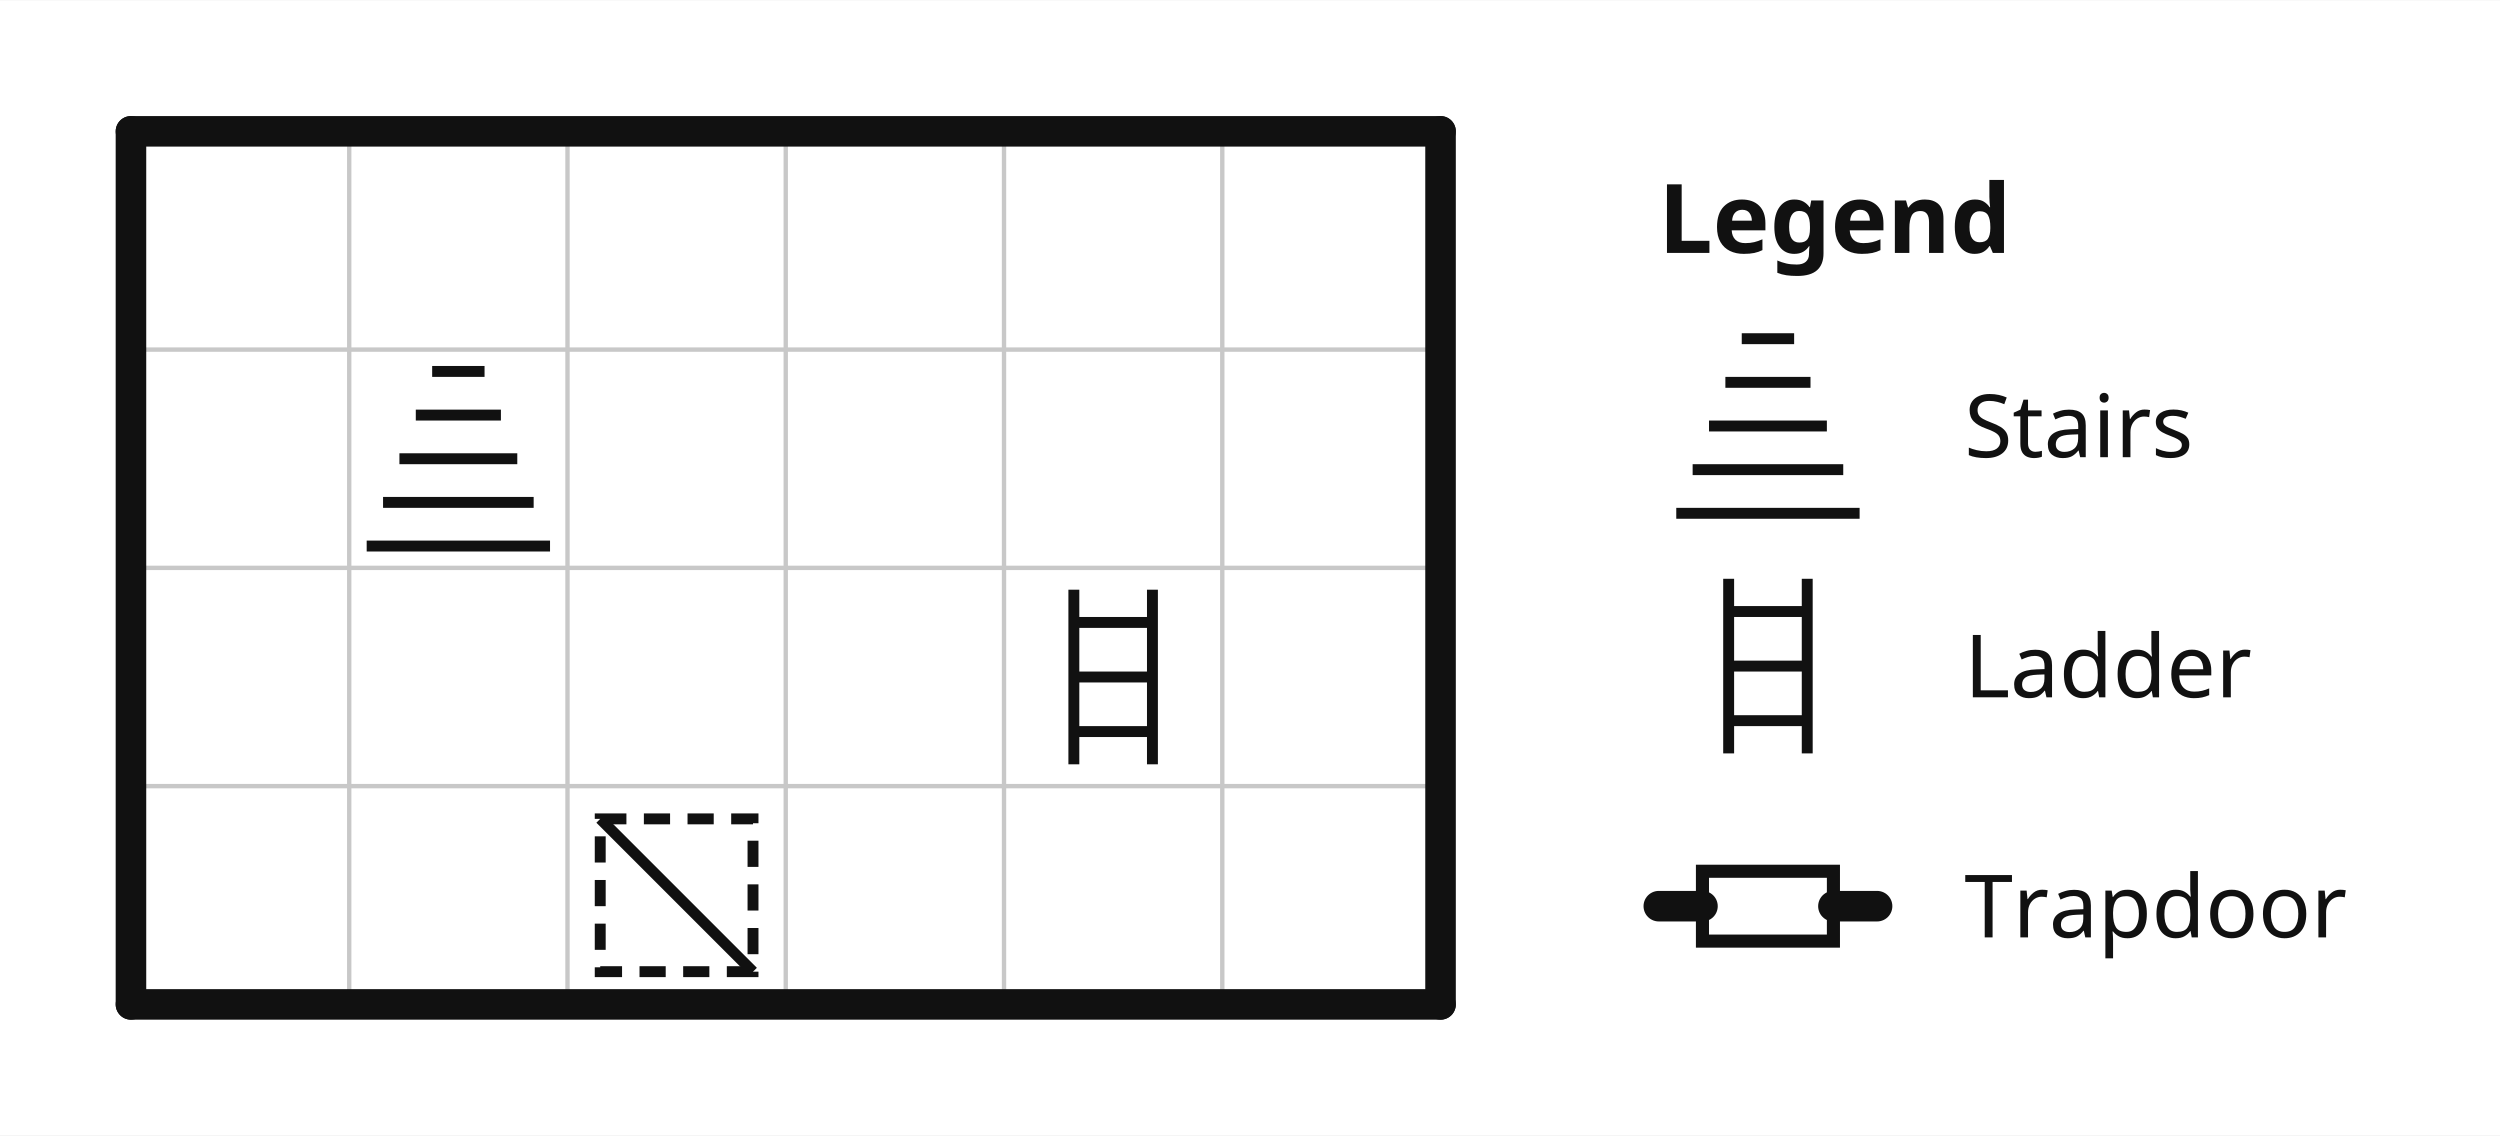
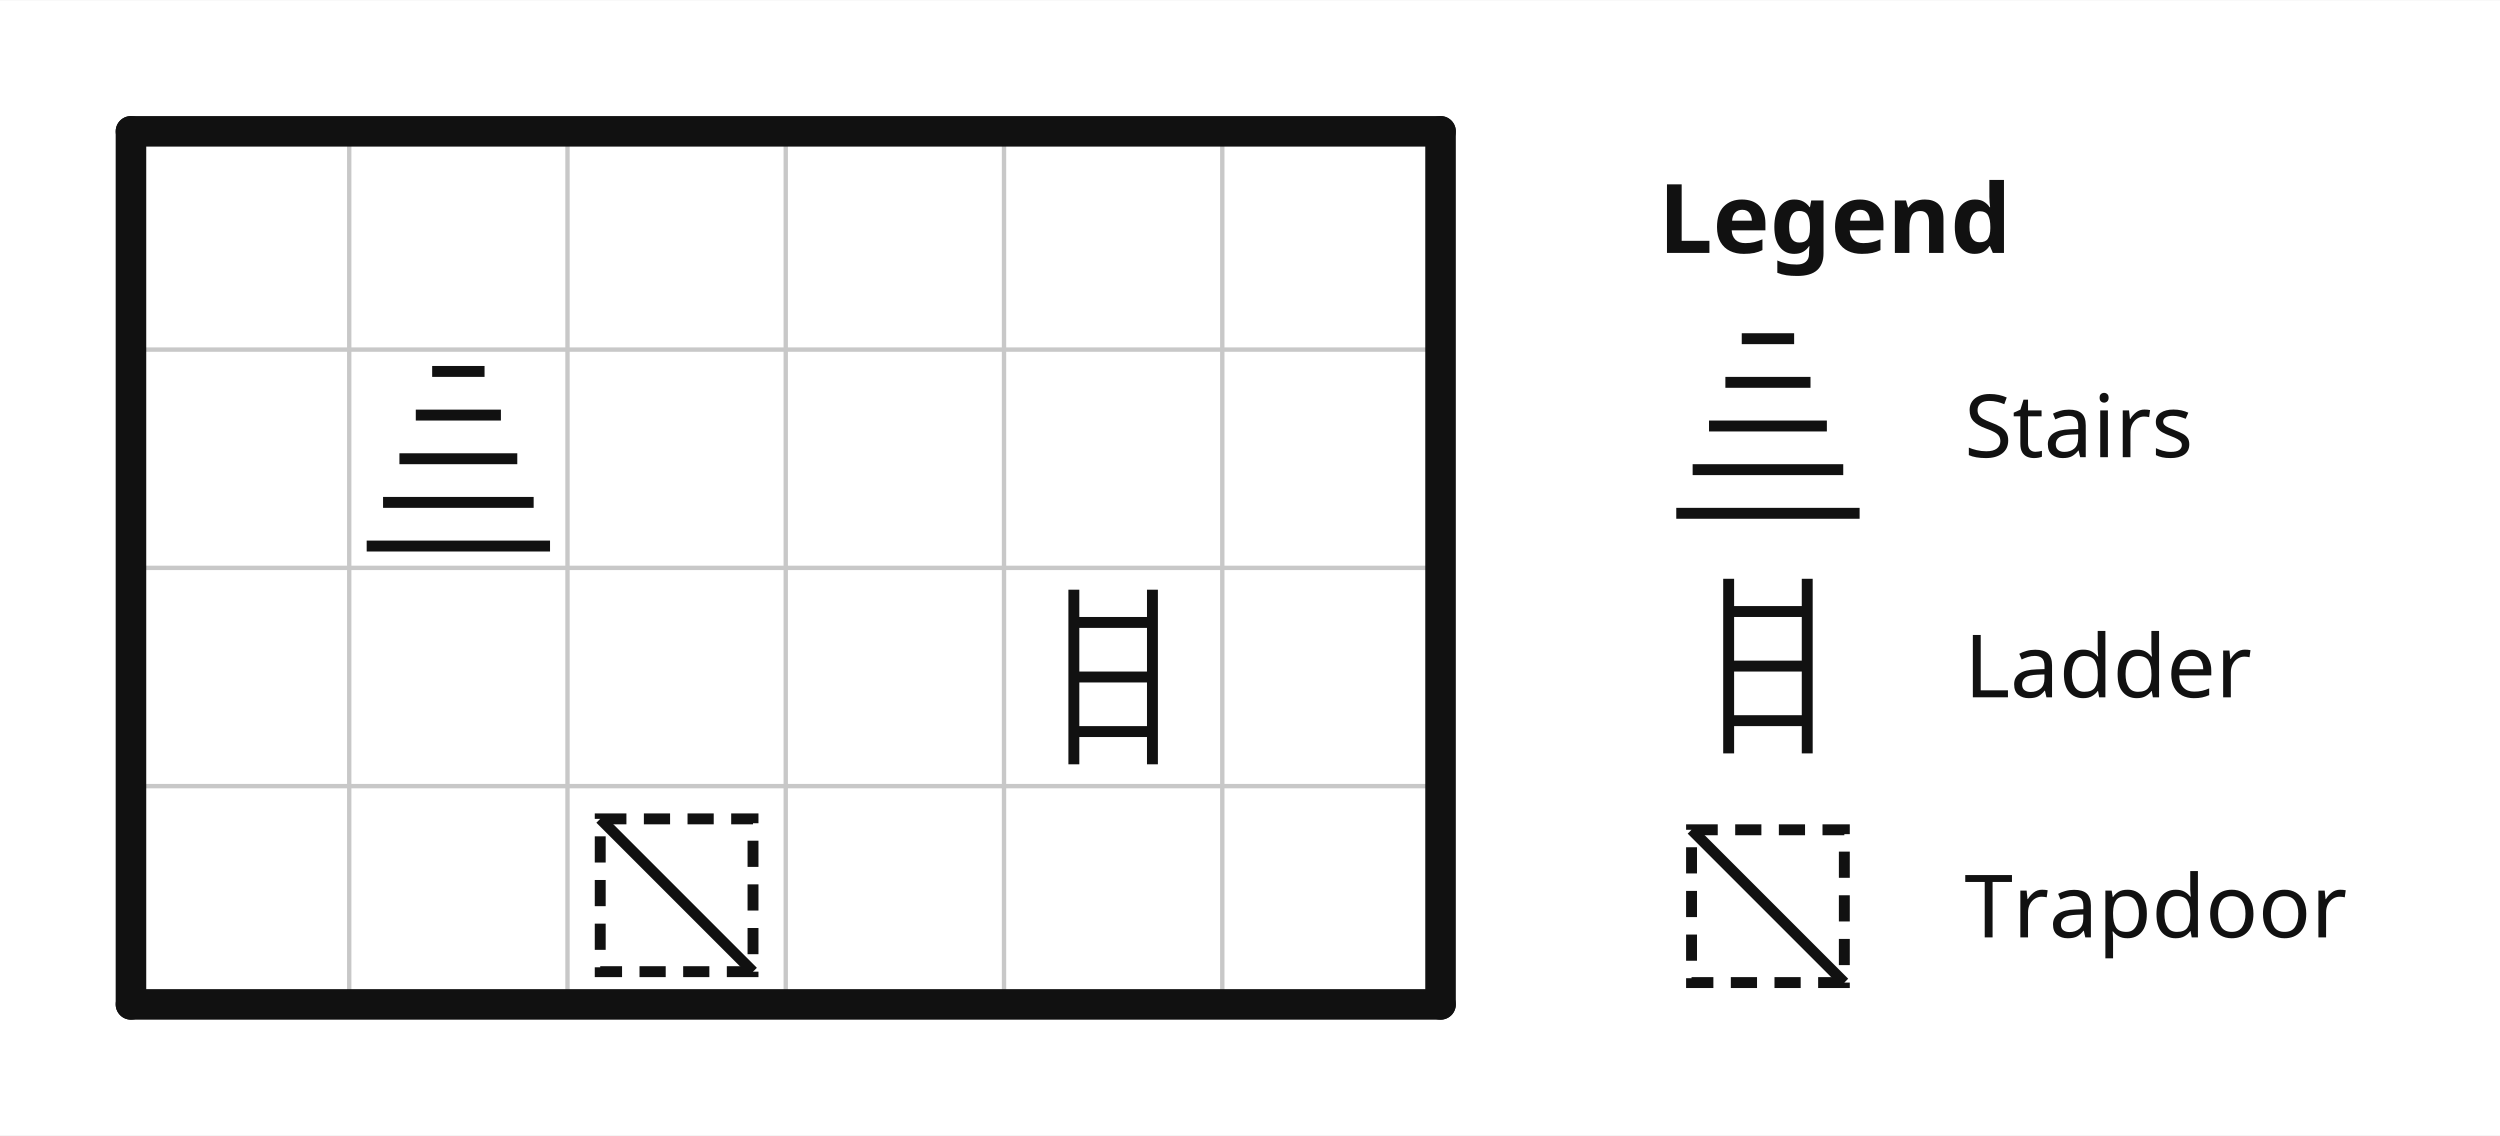
<svg xmlns="http://www.w3.org/2000/svg" viewBox="-0.6 -0.6 11.454 5.2" width="733" height="333">
  <defs>
    <clipPath id="c1">
      <path d="M0 0L6 0L6 4L0 4Z" />
    </clipPath>
    <path id="b45" d="M85 0L85 714L238 714L238 126L527 126L527 0L85 0Z" />
    <path id="b70" d="M306 556Q420 556 485.5 492Q551 428 551 308L551 235L200 235Q203 173 238.5 137.5Q274 102 341 102Q392 102 434 112Q476 122 520 142L520 29Q480 9 435 -0.5Q390 -10 325 -10Q244 -10 181.5 20.5Q119 51 83 113Q47 175 47 269Q47 412 118.5 484Q190 556 306 556ZM310 449Q265 449 236.5 420.5Q208 392 204 336L410 336Q409 385 384.5 417Q360 449 310 449Z" />
    <path id="b72" d="M255 556Q311 556 349.5 534.5Q388 513 413 477L418 477L431 546L559 546L559 -4Q559 -120 492 -180Q425 -240 285 -240Q222 -240 172 -232.5Q122 -225 78 -207L78 -79Q124 -99 171 -110Q218 -121 280 -121Q342 -121 375 -92Q408 -63 408 -12L408 3Q408 15 409.5 35Q411 55 413 70L408 70Q385 34 347.5 12Q310 -10 254 -10Q159 -10 103 63Q47 136 47 272Q47 408 104 482Q161 556 255 556ZM304 437Q254 437 227.5 394Q201 351 201 270Q201 108 307 108Q367 108 392.5 143Q418 178 418 252L418 274Q418 356 392.5 396.5Q367 437 304 437Z" />
    <path id="b79" d="M385 556Q475 556 527 508.5Q579 461 579 356L579 0L429 0L429 318Q429 436 341 436Q273 436 248.5 389.5Q224 343 224 256L224 0L73 0L73 546L189 546L210 473L216 473Q270 556 385 556Z" />
    <path id="b69" d="M252 -10Q161 -10 104 61.5Q47 133 47 272Q47 413 105 484.5Q163 556 257 556Q315 556 351 533Q387 510 410 476L415 476Q412 494 409.5 526.5Q407 559 407 586L407 760L559 760L559 0L443 0L413 71L407 71Q386 37 349 13.5Q312 -10 252 -10ZM305 111Q366 111 391 146.5Q416 182 417 255L417 271Q417 350 393 392Q369 434 304 434Q255 434 227.5 392Q200 350 200 270Q200 190 227.5 150.5Q255 111 305 111Z" />
    <path id="r52" d="M502 191Q502 96 433 43Q364 -10 247 -10Q187 -10 136 -1Q85 8 51 24L51 110Q87 94 140.5 81Q194 68 251 68Q331 68 371.5 99Q412 130 412 183Q412 218 397 242Q382 266 345.5 286.5Q309 307 244 330Q153 363 106.5 411Q60 459 60 542Q60 599 89 639.5Q118 680 169.5 702Q221 724 288 724Q347 724 396 713Q445 702 485 684L457 607Q420 623 376.5 634Q333 645 286 645Q219 645 185 616.5Q151 588 151 541Q151 505 166 481Q181 457 215 438Q249 419 307 397Q370 374 413.5 347.5Q457 321 479.5 284Q502 247 502 191Z" />
    <path id="r85" d="M264 62Q284 62 305 65.5Q326 69 339 73L339 6Q325 -1 299 -5.5Q273 -10 249 -10Q207 -10 171.5 4.5Q136 19 114 55Q92 91 92 156L92 468L16 468L16 510L93 545L128 659L180 659L180 536L335 536L335 468L180 468L180 158Q180 109 203.5 85.5Q227 62 264 62Z" />
    <path id="r66" d="M288 545Q386 545 433 502Q480 459 480 365L480 0L416 0L399 76L395 76Q360 32 321.5 11Q283 -10 215 -10Q142 -10 94 28.5Q46 67 46 149Q46 229 109 272.5Q172 316 303 320L394 323L394 355Q394 422 365 448Q336 474 283 474Q241 474 203 461.5Q165 449 132 433L105 499Q140 518 188 531.5Q236 545 288 545ZM314 259Q214 255 175.5 227Q137 199 137 148Q137 103 164.5 82Q192 61 235 61Q303 61 348 98.5Q393 136 393 214L393 262L314 259Z" />
    <path id="r74" d="M130 737Q150 737 165.5 723.5Q181 710 181 681Q181 653 165.5 639Q150 625 130 625Q108 625 93 639Q78 653 78 681Q78 710 93 723.5Q108 737 130 737ZM173 536L173 0L85 0L85 536L173 536Z" />
    <path id="r83" d="M335 546Q350 546 367.5 544.5Q385 543 398 540L387 459Q374 462 358.5 464Q343 466 329 466Q288 466 252 443.5Q216 421 194.5 380.5Q173 340 173 286L173 0L85 0L85 536L157 536L167 438L171 438Q197 482 238 514Q279 546 335 546Z" />
    <path id="r84" d="M434 148Q434 70 376 30Q318 -10 220 -10Q164 -10 123.5 -1Q83 8 52 24L52 104Q84 88 129.5 74.5Q175 61 222 61Q289 61 319 82.5Q349 104 349 140Q349 160 338 176Q327 192 298.5 208Q270 224 217 244Q165 264 128 284Q91 304 71 332Q51 360 51 404Q51 472 106.5 509Q162 546 252 546Q301 546 343.5 536.5Q386 527 423 510L393 440Q359 454 322 464Q285 474 246 474Q192 474 163.5 456.5Q135 439 135 409Q135 387 148 371.5Q161 356 191.5 341.5Q222 327 273 307Q324 288 360 268Q396 248 415 219.5Q434 191 434 148Z" />
    <path id="r45" d="M97 0L97 714L187 714L187 80L499 80L499 0L97 0Z" />
    <path id="r69" d="M275 -10Q175 -10 115 59.5Q55 129 55 267Q55 405 115.5 475.5Q176 546 276 546Q338 546 377.5 523Q417 500 442 467L448 467Q447 480 444.5 505.5Q442 531 442 546L442 760L530 760L530 0L459 0L446 72L442 72Q418 38 378 14Q338 -10 275 -10ZM289 63Q374 63 408.5 109.5Q443 156 443 250L443 266Q443 366 410 419.5Q377 473 288 473Q217 473 181.5 416.5Q146 360 146 265Q146 169 181.5 116Q217 63 289 63Z" />
    <path id="r70" d="M292 546Q361 546 410.5 516Q460 486 486.5 431.5Q513 377 513 304L513 251L146 251Q148 160 192.5 112.5Q237 65 317 65Q368 65 407.5 74.5Q447 84 489 102L489 25Q448 7 408 -1.5Q368 -10 313 -10Q237 -10 178.5 21Q120 52 87.5 113.5Q55 175 55 264Q55 352 84.5 415Q114 478 167.5 512Q221 546 292 546ZM291 474Q228 474 191.5 433.5Q155 393 148 321L421 321Q420 389 389 431.5Q358 474 291 474Z" />
    <path id="r53" d="M323 0L233 0L233 635L10 635L10 714L545 714L545 635L323 635L323 0Z" />
    <path id="r81" d="M340 546Q439 546 499.5 477Q560 408 560 269Q560 132 499.5 61Q439 -10 339 -10Q277 -10 236.5 13.5Q196 37 173 68L167 68Q169 51 171 25Q173 -1 173 -20L173 -240L85 -240L85 536L157 536L169 463L173 463Q197 498 236 522Q275 546 340 546ZM324 472Q242 472 208.5 426Q175 380 173 286L173 269Q173 170 205.5 116.5Q238 63 326 63Q375 63 406.5 90Q438 117 453.5 163.5Q469 210 469 270Q469 362 433.5 417Q398 472 324 472Z" />
    <path id="r80" d="M551 269Q551 136 483.5 63Q416 -10 301 -10Q230 -10 174.5 22.5Q119 55 87 117.5Q55 180 55 269Q55 402 122 474Q189 546 304 546Q377 546 432.5 513.5Q488 481 519.5 419.5Q551 358 551 269ZM146 269Q146 174 183.5 118.5Q221 63 303 63Q384 63 422 118.5Q460 174 460 269Q460 364 422 418Q384 472 302 472Q220 472 183 418Q146 364 146 269Z" />
  </defs>
  <g id="layer-background">
    <path d="M-0.6 -0.6L10.854 -0.6L10.854 4.6L-0.6 4.6Z" fill="#ffffff" />
  </g>
  <g id="layer-floor">
    <path d="M0 0L6 0L6 4L0 4Z" fill="#ffffff" />
  </g>
  <g id="layer-grid">
    <g clip-path="url(#c1)">
      <path d="M1 0L1 4M2 0L2 4M3 0L3 4M4 0L4 4M5 0L5 4M0 1L6 1M0 2L6 2M0 3L6 3" fill="none" stroke="#c8c8c8" stroke-width="0.02" />
    </g>
  </g>
  <g id="layer-walls">
    <path d="M6 0L6 4" fill="none" stroke="#111111" stroke-width="0.14" stroke-linecap="round" stroke-linejoin="round" />
    <path d="M0 0L0 4" fill="none" stroke="#111111" stroke-width="0.14" stroke-linecap="round" stroke-linejoin="round" />
    <path d="M0 0L6 0" fill="none" stroke="#111111" stroke-width="0.14" stroke-linecap="round" stroke-linejoin="round" />
    <path d="M0 4L6 4" fill="none" stroke="#111111" stroke-width="0.14" stroke-linecap="round" stroke-linejoin="round" />
  </g>
  <g id="layer-openings">
    <g>
      <path d="M1.08 1.9L1.92 1.9" fill="none" stroke="#111111" stroke-width="0.05" />
      <path d="M1.155 1.7L1.845 1.7" fill="none" stroke="#111111" stroke-width="0.05" />
      <path d="M1.23 1.5L1.77 1.5" fill="none" stroke="#111111" stroke-width="0.05" />
      <path d="M1.305 1.3L1.695 1.3" fill="none" stroke="#111111" stroke-width="0.05" />
      <path d="M1.38 1.1L1.62 1.1" fill="none" stroke="#111111" stroke-width="0.05" />
    </g>
    <g>
      <path d="M4.32 2.1L4.32 2.9" fill="none" stroke="#111111" stroke-width="0.05" />
      <path d="M4.68 2.1L4.68 2.9" fill="none" stroke="#111111" stroke-width="0.05" />
      <path d="M4.32 2.25L4.68 2.25" fill="none" stroke="#111111" stroke-width="0.05" />
      <path d="M4.32 2.5L4.68 2.5" fill="none" stroke="#111111" stroke-width="0.05" />
      <path d="M4.32 2.75L4.68 2.75" fill="none" stroke="#111111" stroke-width="0.05" />
    </g>
    <g>
      <path d="M2.15 3.15L2.85 3.15L2.85 3.85L2.15 3.85Z" fill="#ffffff" stroke="#111111" stroke-width="0.05" stroke-dasharray="0.12 0.08" />
      <path d="M2.15 3.15L2.85 3.85" fill="none" stroke="#111111" stroke-width="0.05" />
    </g>
    <g>
      <path d="M7.08 1.75L7.92 1.75" fill="none" stroke="#111111" stroke-width="0.05" />
      <path d="M7.155 1.55L7.845 1.55" fill="none" stroke="#111111" stroke-width="0.05" />
      <path d="M7.23 1.35L7.77 1.35" fill="none" stroke="#111111" stroke-width="0.05" />
      <path d="M7.305 1.15L7.695 1.15" fill="none" stroke="#111111" stroke-width="0.05" />
      <path d="M7.38 0.95L7.62 0.95" fill="none" stroke="#111111" stroke-width="0.05" />
    </g>
    <g>
      <path d="M7.32 2.05L7.32 2.85" fill="none" stroke="#111111" stroke-width="0.05" />
      <path d="M7.68 2.05L7.68 2.85" fill="none" stroke="#111111" stroke-width="0.05" />
      <path d="M7.32 2.2L7.68 2.2" fill="none" stroke="#111111" stroke-width="0.05" />
      <path d="M7.32 2.45L7.68 2.45" fill="none" stroke="#111111" stroke-width="0.05" />
      <path d="M7.32 2.7L7.68 2.7" fill="none" stroke="#111111" stroke-width="0.05" />
    </g>
    <g>
-       <path d="M7.2 3.39L7.8 3.39L7.8 3.71L7.2 3.71Z" fill="#ffffff" stroke="#111111" stroke-width="0.06" />
+       <path d="M7.15 3.2L7.85 3.2L7.85 3.9L7.15 3.9Z" fill="#ffffff" stroke="#111111" stroke-width="0.05" stroke-dasharray="0.12 0.08" />
+       <path d="M7.15 3.2L7.85 3.9" fill="none" stroke="#111111" stroke-width="0.05" />
    </g>
  </g>
  <g id="layer-frame">
    <g transform="matrix(0.00044 0 0 -0.00044 7 0.557)" fill="#111111">
      <use href="#b45" x="0" />
      <use href="#b70" x="559" />
      <use href="#b72" x="1156" />
      <use href="#b70" x="1788" />
      <use href="#b79" x="2385" />
      <use href="#b69" x="3035" />
    </g>
    <g transform="matrix(0.0004 0 0 -0.0004 8.4 1.493)" fill="#111111">
      <use href="#r52" x="0" />
      <use href="#r85" x="549" />
      <use href="#r66" x="910" />
      <use href="#r74" x="1471" />
      <use href="#r83" x="1729" />
      <use href="#r84" x="2142" />
    </g>
    <g transform="matrix(0.0004 0 0 -0.0004 8.4 2.593)" fill="#111111">
      <use href="#r45" x="0" />
      <use href="#r66" x="524" />
      <use href="#r69" x="1085" />
      <use href="#r69" x="1700" />
      <use href="#r70" x="2315" />
      <use href="#r83" x="2879" />
    </g>
-     <path d="M7 3.55L7.2 3.55M7.8 3.55L8 3.55" fill="none" stroke="#111111" stroke-width="0.14" stroke-linecap="round" stroke-linejoin="round" />
    <g transform="matrix(0.0004 0 0 -0.0004 8.4 3.693)" fill="#111111">
      <use href="#r53" x="0" />
      <use href="#r83" x="556" />
      <use href="#r66" x="969" />
      <use href="#r81" x="1530" />
      <use href="#r69" x="2145" />
      <use href="#r80" x="2760" />
      <use href="#r80" x="3365" />
      <use href="#r83" x="3970" />
    </g>
  </g>
</svg>
